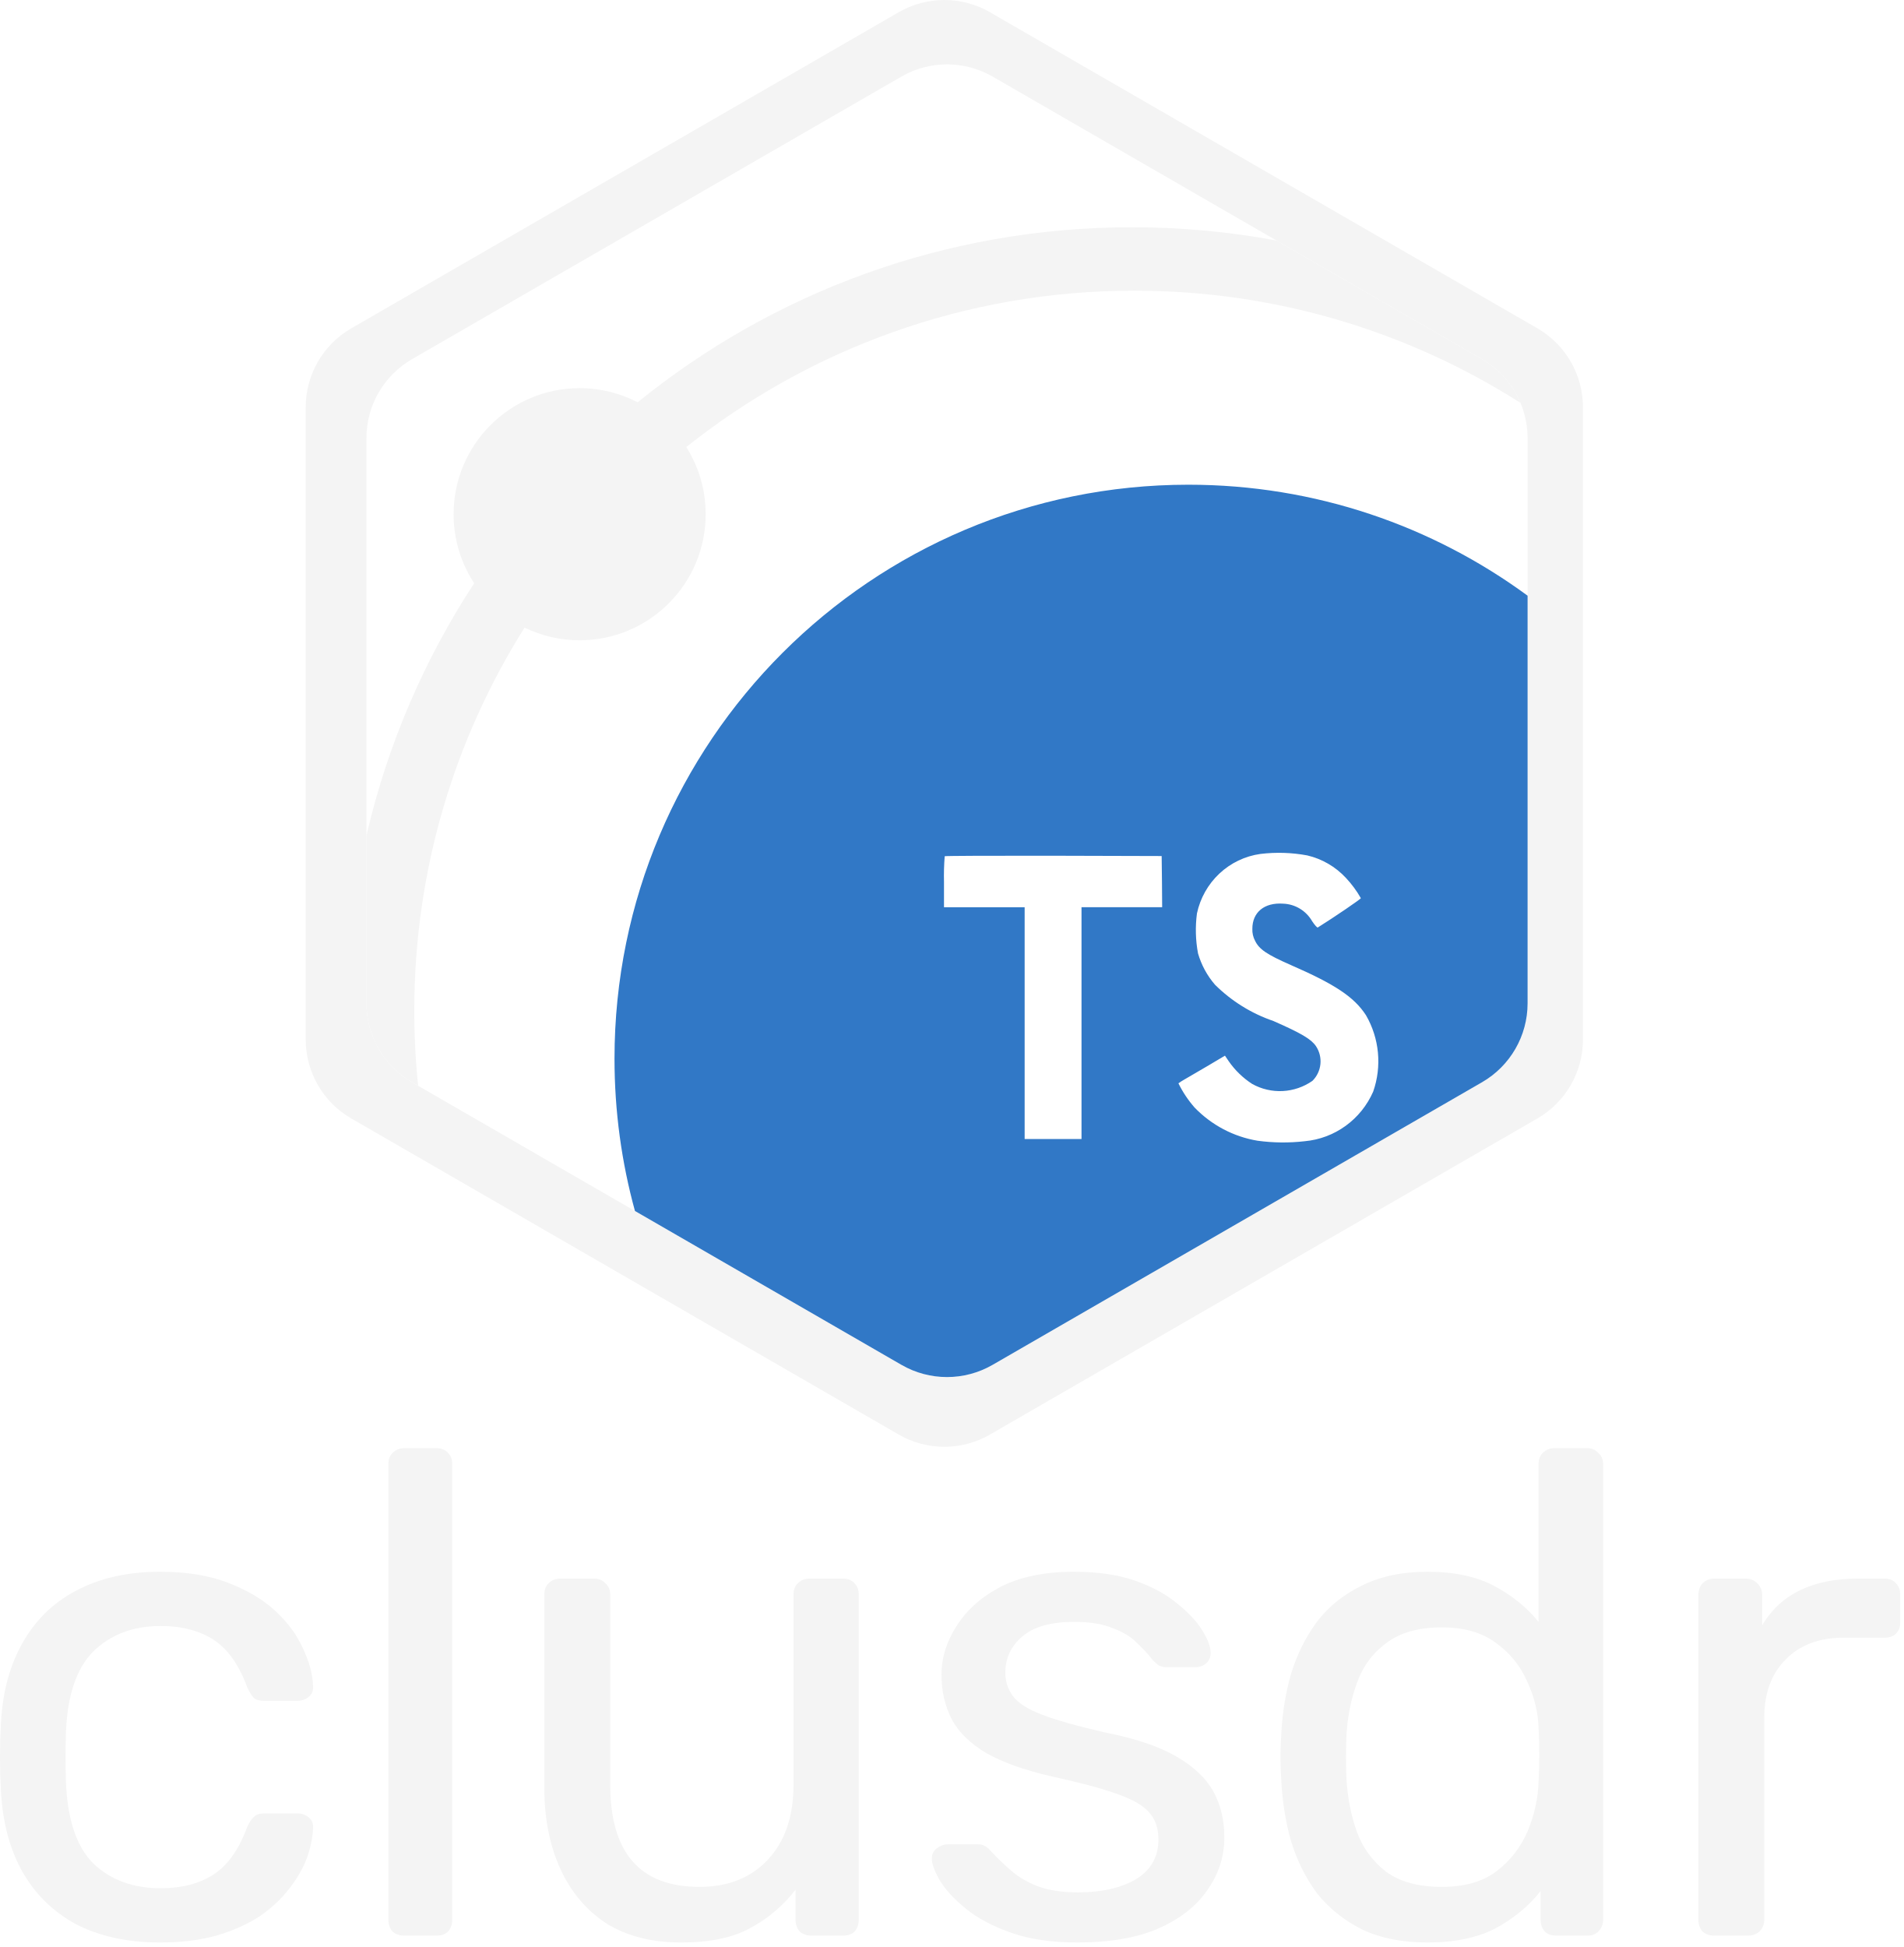
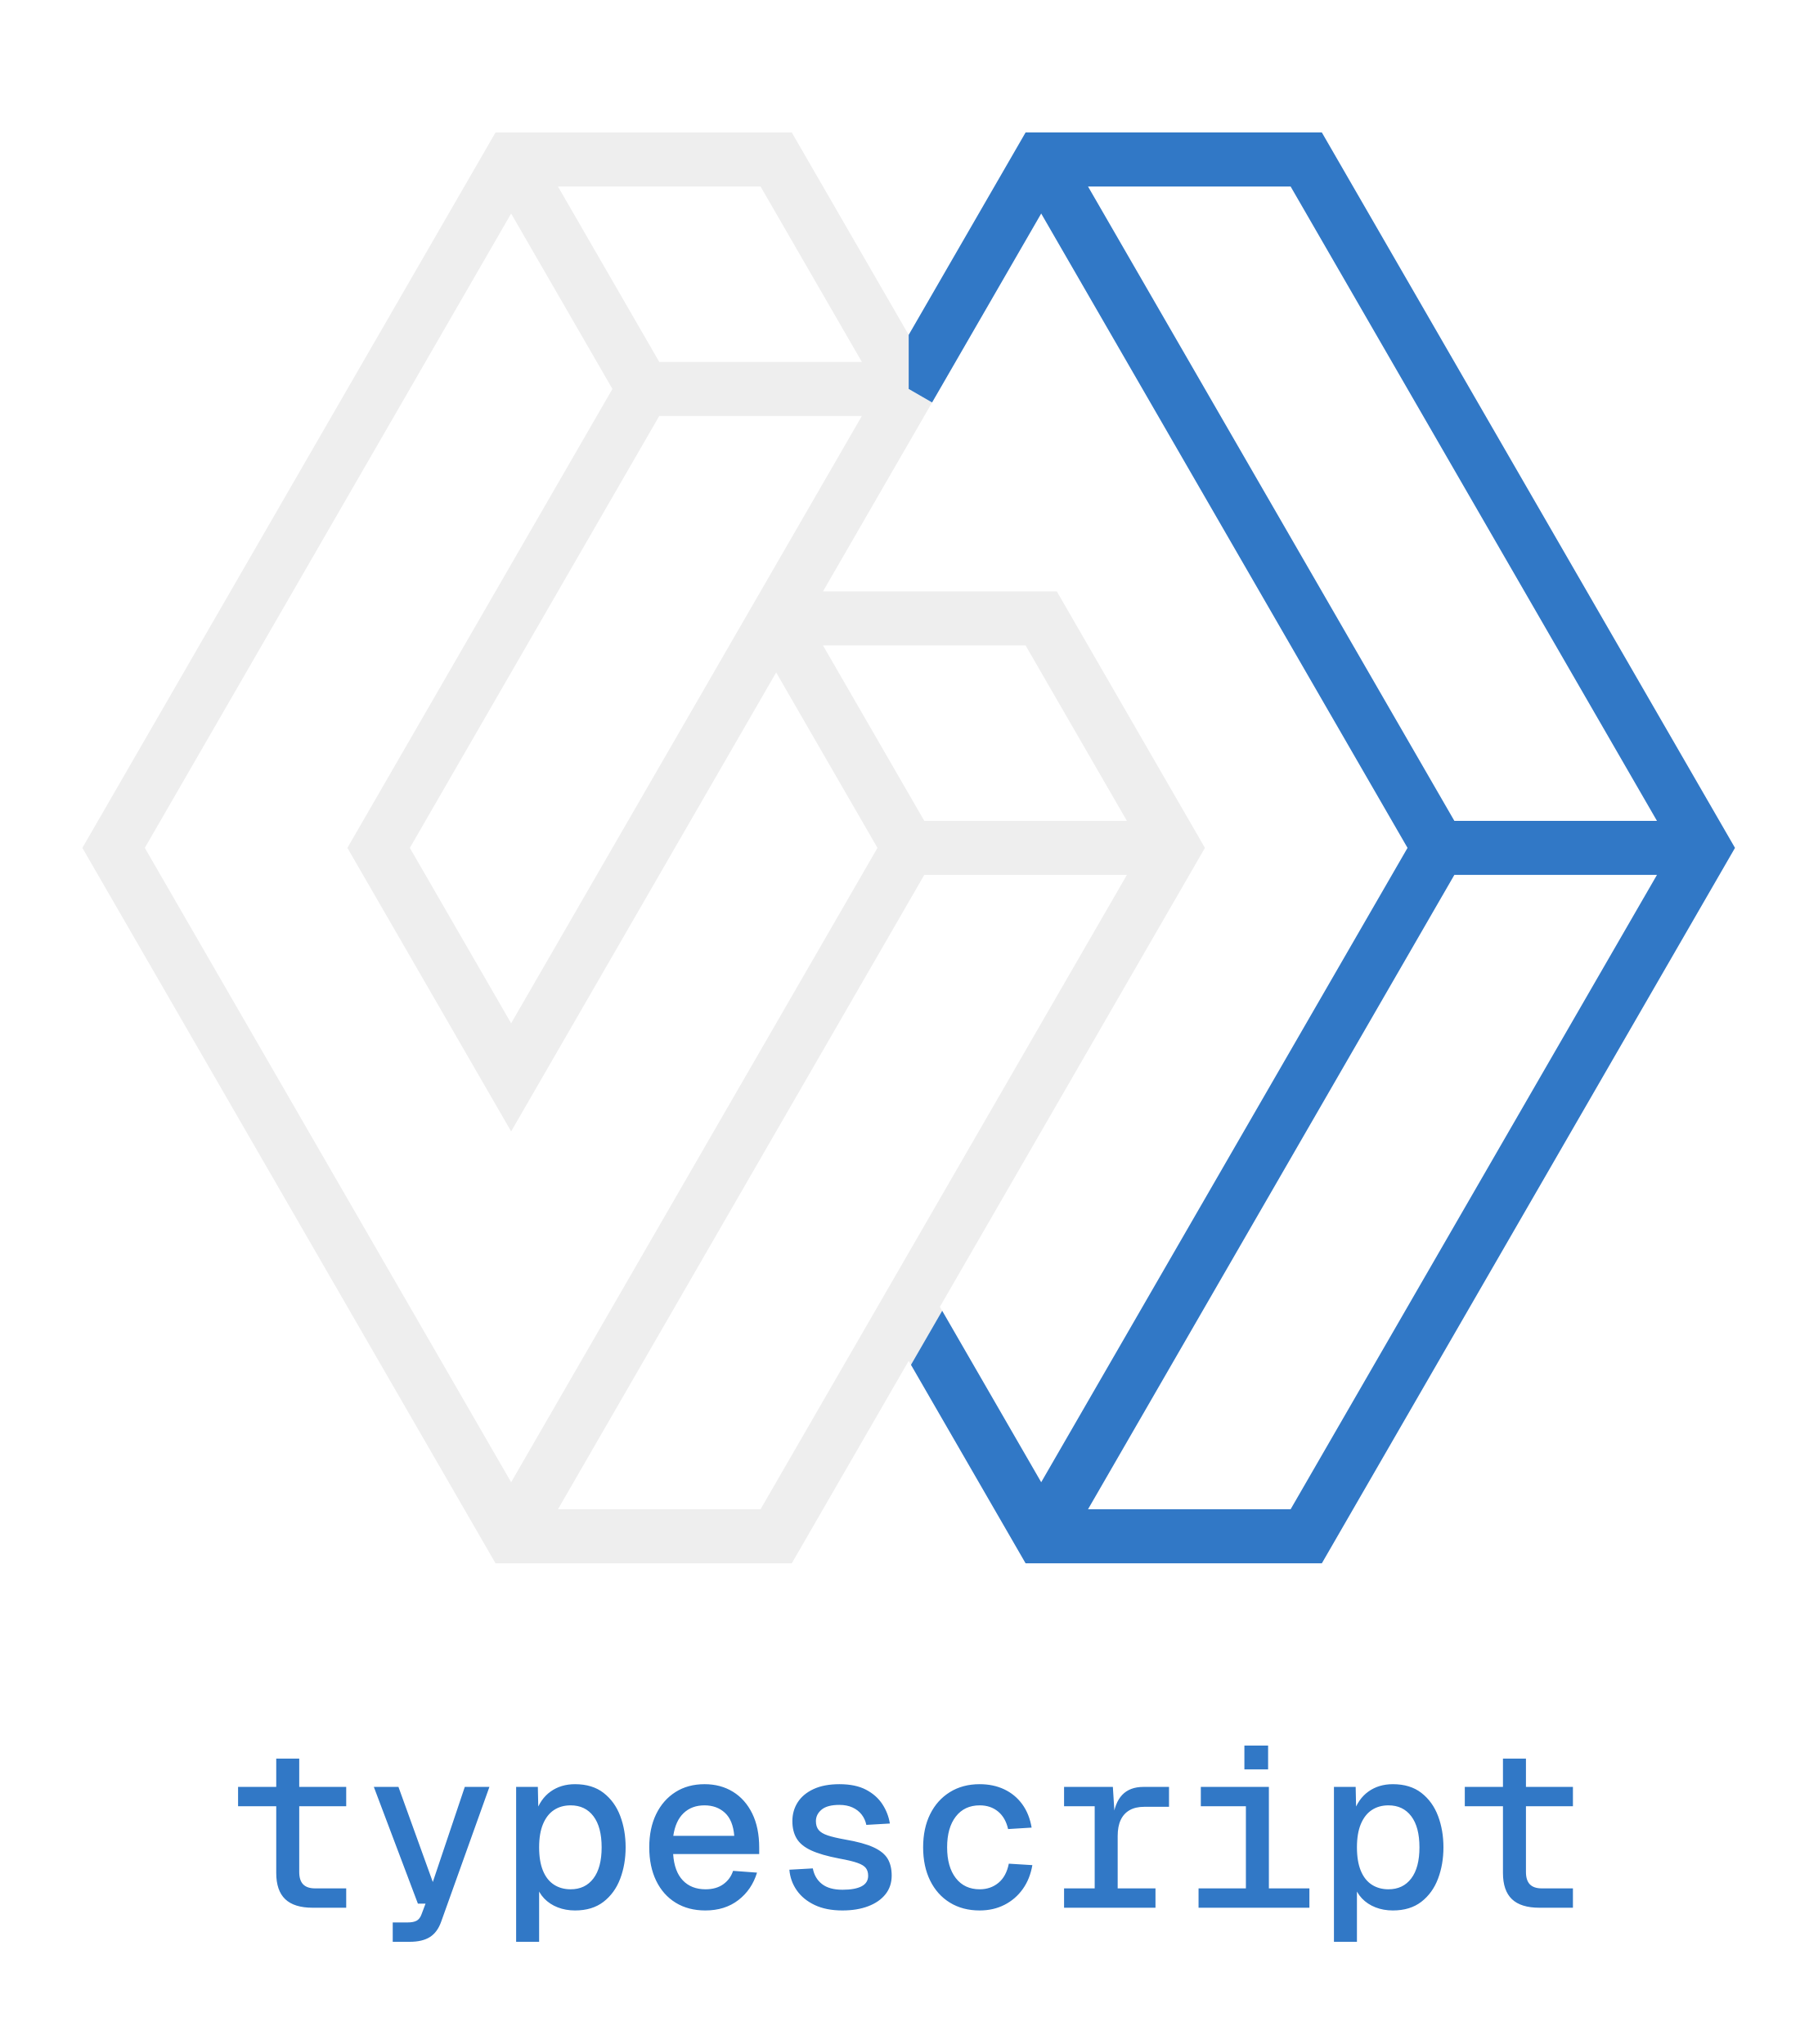
- <svg xmlns="http://www.w3.org/2000/svg" width="355" height="363" viewBox="0 0 355 363" fill="none">
-   <path fill-rule="evenodd" clip-rule="evenodd" d="M167.578 2.277C172.838 -0.759 179.318 -0.759 184.578 2.277L286.656 61.213C291.916 64.25 295.156 69.862 295.156 75.936V193.805C295.156 199.878 291.916 205.491 286.656 208.528L184.578 267.463C179.318 270.5 172.838 270.5 167.578 267.463L65.5 208.528C60.24 205.491 57 199.878 57 193.805V75.936C57 69.862 60.24 64.25 65.5 61.213L167.578 2.277ZM185.078 14.277C179.818 11.241 173.338 11.241 168.078 14.277L76.825 66.963C71.565 70 68.325 75.612 68.325 81.686V187.055C68.325 193.128 71.565 198.741 76.825 201.778L168.078 254.463C173.338 257.5 179.818 257.5 185.078 254.463L276.331 201.778C281.591 198.741 284.831 193.128 284.831 187.055V81.686C284.831 75.612 281.591 70 276.331 66.963L185.078 14.277Z" fill="#f4f4f4" />
-   <path d="M29.824 362.16C23.765 362.16 18.517 361.008 14.08 358.704C9.728 356.315 6.357 352.944 3.968 348.592C1.579 344.155 0.299 338.864 0.128 332.72C0.043 331.44 0 329.733 0 327.6C0 325.467 0.043 323.76 0.128 322.48C0.299 316.336 1.579 311.088 3.968 306.736C6.357 302.299 9.728 298.928 14.08 296.624C18.517 294.235 23.765 293.04 29.824 293.04C34.773 293.04 38.997 293.723 42.496 295.088C46.08 296.453 49.024 298.203 51.328 300.336C53.632 302.469 55.339 304.773 56.448 307.248C57.643 309.723 58.283 312.069 58.368 314.288C58.453 315.141 58.197 315.824 57.6 316.336C57.003 316.848 56.277 317.104 55.424 317.104H49.28C48.427 317.104 47.787 316.933 47.36 316.592C46.933 316.165 46.507 315.483 46.08 314.544C44.544 310.363 42.453 307.419 39.808 305.712C37.163 304.005 33.877 303.152 29.952 303.152C24.832 303.152 20.651 304.731 17.408 307.888C14.251 311.045 12.544 316.123 12.288 323.12C12.203 326.192 12.203 329.179 12.288 332.08C12.544 339.163 14.251 344.283 17.408 347.44C20.651 350.512 24.832 352.048 29.952 352.048C33.877 352.048 37.163 351.195 39.808 349.488C42.453 347.781 44.544 344.837 46.08 340.656C46.507 339.717 46.933 339.077 47.36 338.736C47.787 338.309 48.427 338.096 49.28 338.096H55.424C56.277 338.096 57.003 338.352 57.6 338.864C58.197 339.376 58.453 340.059 58.368 340.912C58.283 342.704 57.899 344.539 57.216 346.416C56.533 348.293 55.424 350.213 53.888 352.176C52.437 354.053 50.603 355.76 48.384 357.296C46.165 358.747 43.477 359.941 40.32 360.88C37.248 361.733 33.749 362.16 29.824 362.16Z" fill="#f4f4f4" />
-   <path d="M75.361 360.88C74.508 360.88 73.782 360.624 73.185 360.112C72.673 359.515 72.417 358.789 72.417 357.936V272.944C72.417 272.091 72.673 271.408 73.185 270.896C73.782 270.299 74.508 270 75.361 270H81.377C82.316 270 83.041 270.299 83.553 270.896C84.065 271.408 84.321 272.091 84.321 272.944V357.936C84.321 358.789 84.065 359.515 83.553 360.112C83.041 360.624 82.316 360.88 81.377 360.88H75.361Z" fill="#f4f4f4" />
-   <path d="M126.966 362.16C121.505 362.16 116.854 360.965 113.014 358.576C109.259 356.101 106.401 352.688 104.438 348.336C102.475 343.984 101.494 338.992 101.494 333.36V297.264C101.494 296.411 101.75 295.728 102.262 295.216C102.859 294.619 103.585 294.32 104.438 294.32H110.838C111.691 294.32 112.374 294.619 112.886 295.216C113.483 295.728 113.782 296.411 113.782 297.264V332.72C113.782 345.435 119.329 351.792 130.422 351.792C135.713 351.792 139.937 350.128 143.094 346.8C146.337 343.387 147.958 338.693 147.958 332.72V297.264C147.958 296.411 148.214 295.728 148.726 295.216C149.323 294.619 150.049 294.32 150.902 294.32H157.174C158.113 294.32 158.838 294.619 159.35 295.216C159.862 295.728 160.118 296.411 160.118 297.264V357.936C160.118 358.789 159.862 359.515 159.35 360.112C158.838 360.624 158.113 360.88 157.174 360.88H151.286C150.433 360.88 149.707 360.624 149.11 360.112C148.598 359.515 148.342 358.789 148.342 357.936V352.304C146.038 355.291 143.222 357.68 139.894 359.472C136.651 361.264 132.342 362.16 126.966 362.16Z" fill="#f4f4f4" />
-   <path d="M200.894 362.16C196.115 362.16 192.019 361.563 188.606 360.368C185.193 359.173 182.419 357.723 180.286 356.016C178.153 354.309 176.531 352.603 175.422 350.896C174.398 349.189 173.843 347.824 173.758 346.8C173.673 345.861 173.971 345.136 174.654 344.624C175.337 344.112 176.019 343.856 176.702 343.856H182.334C182.846 343.856 183.23 343.941 183.486 344.112C183.827 344.197 184.254 344.539 184.766 345.136C185.875 346.331 187.113 347.525 188.478 348.72C189.843 349.915 191.507 350.896 193.47 351.664C195.518 352.432 198.035 352.816 201.022 352.816C205.374 352.816 208.958 352.005 211.774 350.384C214.59 348.677 215.998 346.203 215.998 342.96C215.998 340.827 215.401 339.12 214.206 337.84C213.097 336.56 211.049 335.408 208.062 334.384C205.161 333.36 201.15 332.293 196.03 331.184C190.91 329.989 186.857 328.539 183.87 326.832C180.883 325.04 178.75 322.949 177.47 320.56C176.19 318.085 175.55 315.312 175.55 312.24C175.55 309.083 176.489 306.053 178.366 303.152C180.243 300.165 182.974 297.733 186.558 295.856C190.227 293.979 194.793 293.04 200.254 293.04C204.691 293.04 208.489 293.595 211.646 294.704C214.803 295.813 217.406 297.221 219.454 298.928C221.502 300.549 223.038 302.171 224.062 303.792C225.086 305.413 225.641 306.779 225.726 307.888C225.811 308.741 225.555 309.467 224.958 310.064C224.361 310.576 223.678 310.832 222.91 310.832H217.534C216.937 310.832 216.425 310.704 215.998 310.448C215.657 310.192 215.315 309.893 214.974 309.552C214.121 308.443 213.097 307.333 211.902 306.224C210.793 305.115 209.299 304.219 207.422 303.536C205.63 302.768 203.241 302.384 200.254 302.384C195.987 302.384 192.787 303.28 190.654 305.072C188.521 306.864 187.454 309.125 187.454 311.856C187.454 313.477 187.923 314.928 188.862 316.208C189.801 317.488 191.593 318.64 194.238 319.664C196.883 320.688 200.809 321.797 206.014 322.992C211.646 324.101 216.083 325.595 219.326 327.472C222.569 329.349 224.873 331.525 226.238 334C227.603 336.475 228.286 339.333 228.286 342.576C228.286 346.16 227.219 349.445 225.086 352.432C223.038 355.419 219.966 357.808 215.87 359.6C211.859 361.307 206.867 362.16 200.894 362.16Z" fill="#f4f4f4" />
-   <path d="M266.144 362.16C261.451 362.16 257.397 361.349 253.984 359.728C250.571 358.021 247.755 355.76 245.536 352.944C243.403 350.043 241.781 346.757 240.672 343.088C239.648 339.419 239.051 335.536 238.88 331.44C238.795 330.075 238.752 328.795 238.752 327.6C238.752 326.405 238.795 325.125 238.88 323.76C239.051 319.749 239.648 315.909 240.672 312.24C241.781 308.571 243.403 305.285 245.536 302.384C247.755 299.483 250.571 297.221 253.984 295.6C257.397 293.893 261.451 293.04 266.144 293.04C271.179 293.04 275.36 293.936 278.688 295.728C282.016 297.52 284.747 299.739 286.88 302.384V272.944C286.88 272.091 287.136 271.408 287.648 270.896C288.245 270.299 288.971 270 289.824 270H295.968C296.821 270 297.504 270.299 298.016 270.896C298.613 271.408 298.912 272.091 298.912 272.944V357.936C298.912 358.789 298.613 359.515 298.016 360.112C297.504 360.624 296.821 360.88 295.968 360.88H290.208C289.269 360.88 288.544 360.624 288.032 360.112C287.52 359.515 287.264 358.789 287.264 357.936V352.56C285.131 355.291 282.357 357.595 278.944 359.472C275.531 361.264 271.264 362.16 266.144 362.16ZM268.832 351.792C273.099 351.792 276.512 350.811 279.072 348.848C281.632 346.885 283.552 344.411 284.832 341.424C286.112 338.352 286.795 335.237 286.88 332.08C286.965 330.715 287.008 329.093 287.008 327.216C287.008 325.253 286.965 323.589 286.88 322.224C286.795 319.237 286.069 316.293 284.704 313.392C283.424 310.491 281.461 308.101 278.816 306.224C276.256 304.347 272.928 303.408 268.832 303.408C264.48 303.408 261.024 304.389 258.464 306.352C255.904 308.229 254.069 310.747 252.96 313.904C251.851 316.976 251.211 320.304 251.04 323.888C250.955 326.363 250.955 328.837 251.04 331.312C251.211 334.896 251.851 338.267 252.96 341.424C254.069 344.496 255.904 347.013 258.464 348.976C261.024 350.853 264.48 351.792 268.832 351.792Z" fill="#f4f4f4" />
-   <path d="M319.613 360.88C318.76 360.88 318.034 360.624 317.437 360.112C316.925 359.515 316.669 358.789 316.669 357.936V297.392C316.669 296.539 316.925 295.813 317.437 295.216C318.034 294.619 318.76 294.32 319.613 294.32H325.501C326.354 294.32 327.08 294.619 327.677 295.216C328.274 295.813 328.573 296.539 328.573 297.392V303.024C330.28 300.123 332.626 297.947 335.613 296.496C338.6 295.045 342.184 294.32 346.365 294.32H351.485C352.338 294.32 353.021 294.619 353.533 295.216C354.045 295.728 354.301 296.411 354.301 297.264V302.512C354.301 303.365 354.045 304.048 353.533 304.56C353.021 305.072 352.338 305.328 351.485 305.328H343.805C339.197 305.328 335.57 306.693 332.925 309.424C330.28 312.069 328.957 315.696 328.957 320.304V357.936C328.957 358.789 328.658 359.515 328.061 360.112C327.464 360.624 326.738 360.88 325.885 360.88H319.613Z" fill="#f4f4f4" />
-   <path fill-rule="evenodd" clip-rule="evenodd" d="M221.578 90.37C245.243 90.37 267.113 98.054 284.831 111.061V187.055C284.831 193.128 281.591 198.741 276.331 201.777L185.078 254.463C179.818 257.5 173.338 257.5 168.078 254.463L118.391 225.775C115.906 216.73 114.578 207.205 114.578 197.37C114.578 138.276 162.484 90.37 221.578 90.37ZM243.753 159.485C240.87 158.95 237.923 158.857 235.013 159.209C232.154 159.606 229.485 160.882 227.368 162.866C225.251 164.85 223.789 167.446 223.179 170.301C222.851 172.781 222.918 175.298 223.38 177.756C224.004 179.913 225.086 181.907 226.55 183.598C229.626 186.65 233.344 188.959 237.426 190.353C242.632 192.637 244.464 193.729 245.36 195.027C246.022 196.014 246.32 197.205 246.201 198.392C246.082 199.578 245.555 200.684 244.711 201.517C243.075 202.656 241.159 203.313 239.176 203.415C237.193 203.517 235.221 203.058 233.48 202.092C231.758 200.98 230.268 199.537 229.096 197.845L228.4 196.819L225.075 198.791C223.244 199.866 221.302 200.997 220.788 201.293C220.42 201.497 220.065 201.726 219.726 201.977C220.528 203.606 221.54 205.121 222.733 206.483C225.895 209.764 230.01 211.934 234.478 212.677C237.394 213.074 240.348 213.106 243.272 212.77C246.023 212.522 248.659 211.533 250.904 209.906C253.15 208.279 254.924 206.072 256.042 203.516C256.856 201.185 257.156 198.703 256.923 196.242C256.689 193.782 255.928 191.403 254.691 189.271C252.502 185.899 248.956 183.525 240.693 179.926C236.205 177.957 234.776 176.99 234.006 175.379C233.65 174.707 233.48 173.951 233.51 173.189C233.494 170.09 235.747 168.236 239.245 168.479C240.35 168.518 241.427 168.839 242.376 169.414C243.325 169.989 244.114 170.799 244.669 171.767C245.166 172.509 245.604 172.993 245.715 172.917C248.758 171.014 253.775 167.601 253.739 167.453C252.968 166.094 252.039 164.833 250.973 163.696C249.033 161.598 246.519 160.132 243.753 159.485ZM196.427 159.544C185.342 159.524 176.2 159.561 176.145 159.637C176.018 161.239 175.975 162.848 176.015 164.455V169.149H191.052V212.361H201.655V169.14H216.692L216.657 164.36L216.599 159.601L196.427 159.544Z" fill="#3178C6" />
-   <path d="M211.078 42.37C220.283 42.37 229.288 43.221 238.022 44.845L276.331 66.963C279.606 68.854 282.097 71.743 283.512 75.12C262.702 61.87 237.998 54.191 211.5 54.191C179.921 54.191 150.89 65.096 127.963 83.343C130.252 86.969 131.578 91.265 131.578 95.87C131.578 108.849 121.057 119.37 108.078 119.37C104.395 119.37 100.911 118.522 97.809 117.012C84.782 137.701 77.244 162.194 77.244 188.448C77.244 193.172 77.489 197.838 77.965 202.436L76.825 201.777C71.565 198.741 68.325 193.128 68.325 187.055V155.802C72.25 138.791 79.138 122.914 88.415 108.741C85.99 105.044 84.578 100.622 84.578 95.87C84.578 82.891 95.099 72.37 108.078 72.37C111.979 72.37 115.657 73.321 118.895 75.003C144.07 54.596 176.146 42.37 211.078 42.37Z" fill="#f4f4f4" />
+ <svg xmlns="http://www.w3.org/2000/svg" width="240" height="270" viewBox="0 0 240 270" fill="none">
+   <g transform="translate(120.00 112.00) scale(1.75)">
+     <defs>
+       <clipPath id="mi8">
+         <path d="M-400 -400H400V400H-400ZM0.000 -300.000L0.000 -34.641L10.000 -28.868L30.000 0.000L16.500 23.383L8.526 24.553L-18.388 71.170L-18.388 300.000L300.000 300.000L300.000 -300.000Z" clip-rule="evenodd" />
+       </clipPath>
+       <clipPath id="ma8">
+         <path d="M0.000 -300.000L0.000 -34.641L10.000 -28.868L30.000 0.000L16.500 23.383L8.526 24.553L-18.388 71.170L-18.388 300.000L300.000 300.000L300.000 -300.000Z" />
+       </clipPath>
+     </defs>
+     <path d="M-30.000 -51.962 L-20.000 -34.641 M-30.000 51.962 L0.000 0.000 L-10.000 -17.321 M-10.000 -17.321 L10.000 -17.321 L20.000 0.000 L-10.000 51.962 L-30.000 51.962 L-60.000 0.000 L-30.000 -51.962 L-10.000 -51.962 L0.000 -34.641 M0.000 -34.641 L-20.000 -34.641 L-40.000 0.000 L-30.000 17.321 L10.000 -51.962 L30.000 -51.962 L60.000 0.000 L30.000 51.962 L10.000 51.962 L0.000 34.641 M0.000 0.000 L20.000 0.000 M10.000 -51.962 L40.000 0.000 L10.000 51.962 M40.000 0.000 L60.000 0.000" stroke="#eeeeee" clip-path="url(#mi8)" fill="none" stroke-width="4.080" stroke-linejoin="miter" stroke-miterlimit="4" stroke-linecap="butt" />
+     <path d="M-30.000 -51.962 L-20.000 -34.641 M-30.000 51.962 L0.000 0.000 L-10.000 -17.321 M-10.000 -17.321 L10.000 -17.321 L20.000 0.000 L-10.000 51.962 L-30.000 51.962 L-60.000 0.000 L-30.000 -51.962 L-10.000 -51.962 L0.000 -34.641 M0.000 -34.641 L-20.000 -34.641 L-40.000 0.000 L-30.000 17.321 L10.000 -51.962 L30.000 -51.962 L60.000 0.000 L30.000 51.962 L10.000 51.962 L0.000 34.641 M0.000 0.000 L20.000 0.000 M10.000 -51.962 L40.000 0.000 L10.000 51.962 M40.000 0.000 L60.000 0.000" stroke="#3178C6" clip-path="url(#ma8)" fill="none" stroke-width="4.080" stroke-linejoin="miter" stroke-miterlimit="4" stroke-linecap="butt" />
+   </g>
+   <path fill="#3178C6" d="M41.292 252.0Q38.85 252.0 37.665 250.869Q36.48 249.738 36.48 247.404V232.302H39.516V247.272Q39.516 248.382 40.035 248.913Q40.554 249.444 41.616 249.444H45.72V252.0ZM31.44 238.596V236.04H45.72V238.596ZM51.864 256.5V253.944H53.808Q54.63 253.944 55.044 253.698Q55.458 253.452 55.668 252.864L56.196 251.46H55.188L49.368 236.04H52.62L57.156 248.604L61.38 236.04H64.632L58.272 253.812Q57.78 255.228 56.784 255.864Q55.788 256.5 54.108 256.5ZM68.16 256.5V236.04H71.028L71.106 239.676L70.74 239.496Q71.346 237.63 72.708 236.655Q74.07 235.68 75.936 235.68Q78.228 235.68 79.71 236.832Q81.192 237.984 81.906 239.877Q82.62 241.77 82.62 244.02Q82.62 246.264 81.906 248.16Q81.192 250.056 79.71 251.208Q78.228 252.36 75.936 252.36Q74.694 252.36 73.644 251.949Q72.594 251.538 71.865 250.776Q71.136 250.014 70.812 248.94L71.196 248.526V256.5ZM75.36 249.564Q77.28 249.564 78.366 248.133Q79.452 246.702 79.452 244.02Q79.452 241.338 78.366 239.907Q77.28 238.476 75.36 238.476Q74.1 238.476 73.167 239.088Q72.234 239.7 71.715 240.936Q71.196 242.172 71.196 244.02Q71.196 245.868 71.703 247.104Q72.21 248.34 73.155 248.952Q74.1 249.564 75.36 249.564ZM93.144 252.36Q90.894 252.36 89.229 251.337Q87.564 250.314 86.652 248.433Q85.74 246.552 85.74 244.02Q85.74 241.506 86.649 239.637Q87.558 237.768 89.196 236.724Q90.834 235.68 93.048 235.68Q95.166 235.68 96.792 236.679Q98.418 237.678 99.339 239.553Q100.26 241.428 100.26 244.068V244.908H88.896Q89.046 247.206 90.171 248.385Q91.296 249.564 93.174 249.564Q94.59 249.564 95.52 248.895Q96.45 248.226 96.81 247.128L99.972 247.362Q99.282 249.624 97.506 250.992Q95.73 252.36 93.144 252.36ZM88.914 242.502H96.966Q96.798 240.438 95.73 239.457Q94.662 238.476 93.036 238.476Q91.362 238.476 90.285 239.493Q89.208 240.51 88.914 242.502ZM111.252 252.36Q109.098 252.36 107.58 251.637Q106.062 250.914 105.216 249.696Q104.37 248.478 104.244 246.978L107.34 246.804Q107.586 248.112 108.549 248.868Q109.512 249.624 111.264 249.624Q112.908 249.624 113.778 249.171Q114.648 248.718 114.648 247.776Q114.648 247.164 114.351 246.765Q114.054 246.366 113.232 246.075Q112.41 245.784 110.808 245.496Q108.456 245.046 107.112 244.422Q105.768 243.798 105.204 242.853Q104.64 241.908 104.64 240.564Q104.64 239.178 105.342 238.077Q106.044 236.976 107.433 236.328Q108.822 235.68 110.856 235.68Q112.98 235.68 114.366 236.409Q115.752 237.138 116.523 238.317Q117.294 239.496 117.516 240.876L114.408 241.056Q114.246 240.282 113.787 239.691Q113.328 239.1 112.587 238.758Q111.846 238.416 110.844 238.416Q109.248 238.416 108.498 239.043Q107.748 239.67 107.748 240.564Q107.748 241.29 108.111 241.731Q108.474 242.172 109.317 242.451Q110.16 242.73 111.6 242.988Q114.018 243.402 115.35 244.014Q116.682 244.626 117.219 245.523Q117.756 246.42 117.756 247.752Q117.756 249.192 116.934 250.221Q116.112 251.25 114.648 251.805Q113.184 252.36 111.252 252.36ZM129.372 252.36Q127.128 252.36 125.445 251.328Q123.762 250.296 122.835 248.415Q121.908 246.534 121.908 244.02Q121.908 241.506 122.835 239.637Q123.762 237.768 125.445 236.724Q127.128 235.68 129.372 235.68Q131.184 235.68 132.621 236.361Q134.058 237.042 134.994 238.323Q135.93 239.604 136.236 241.416L133.128 241.608Q132.786 240.096 131.799 239.286Q130.812 238.476 129.384 238.476Q127.368 238.476 126.222 239.955Q125.076 241.434 125.076 244.02Q125.076 246.606 126.222 248.085Q127.368 249.564 129.384 249.564Q130.818 249.564 131.853 248.712Q132.888 247.86 133.224 246.18L136.332 246.372Q136.026 248.184 135.069 249.528Q134.112 250.872 132.651 251.616Q131.19 252.36 129.372 252.36ZM140.52 252.0V249.444H145.962L144.564 250.818V237.198L145.962 238.596H140.52V236.04H146.964L147.246 240.492L146.97 240.276Q147.192 238.152 148.197 237.096Q149.202 236.04 150.996 236.04H154.38V238.668H151.116Q149.958 238.668 149.181 239.109Q148.404 239.55 148.002 240.399Q147.6 241.248 147.6 242.52V250.818L146.226 249.444H152.592V252.0ZM158.28 252.0V249.444H164.532V237.198L165.93 238.596H158.58V236.04H167.568V249.444H172.92V252.0H167.568H164.532ZM164.334 233.724V230.58H167.466V233.724ZM176.16 256.5V236.04H179.028L179.106 239.676L178.74 239.496Q179.346 237.63 180.708 236.655Q182.07 235.68 183.936 235.68Q186.228 235.68 187.71 236.832Q189.192 237.984 189.906 239.877Q190.62 241.77 190.62 244.02Q190.62 246.264 189.906 248.16Q189.192 250.056 187.71 251.208Q186.228 252.36 183.936 252.36Q182.694 252.36 181.644 251.949Q180.594 251.538 179.865 250.776Q179.136 250.014 178.812 248.94L179.196 248.526V256.5ZM183.36 249.564Q185.28 249.564 186.366 248.133Q187.452 246.702 187.452 244.02Q187.452 241.338 186.366 239.907Q185.28 238.476 183.36 238.476Q182.1 238.476 181.167 239.088Q180.234 239.7 179.715 240.936Q179.196 242.172 179.196 244.02Q179.196 245.868 179.703 247.104Q180.21 248.34 181.155 248.952Q182.1 249.564 183.36 249.564ZM203.292 252.0Q200.85 252.0 199.665 250.869Q198.48 249.738 198.48 247.404V232.302H201.516V247.272Q201.516 248.382 202.035 248.913Q202.554 249.444 203.616 249.444H207.72V252.0ZM193.44 238.596V236.04H207.72V238.596Z" />
</svg>
